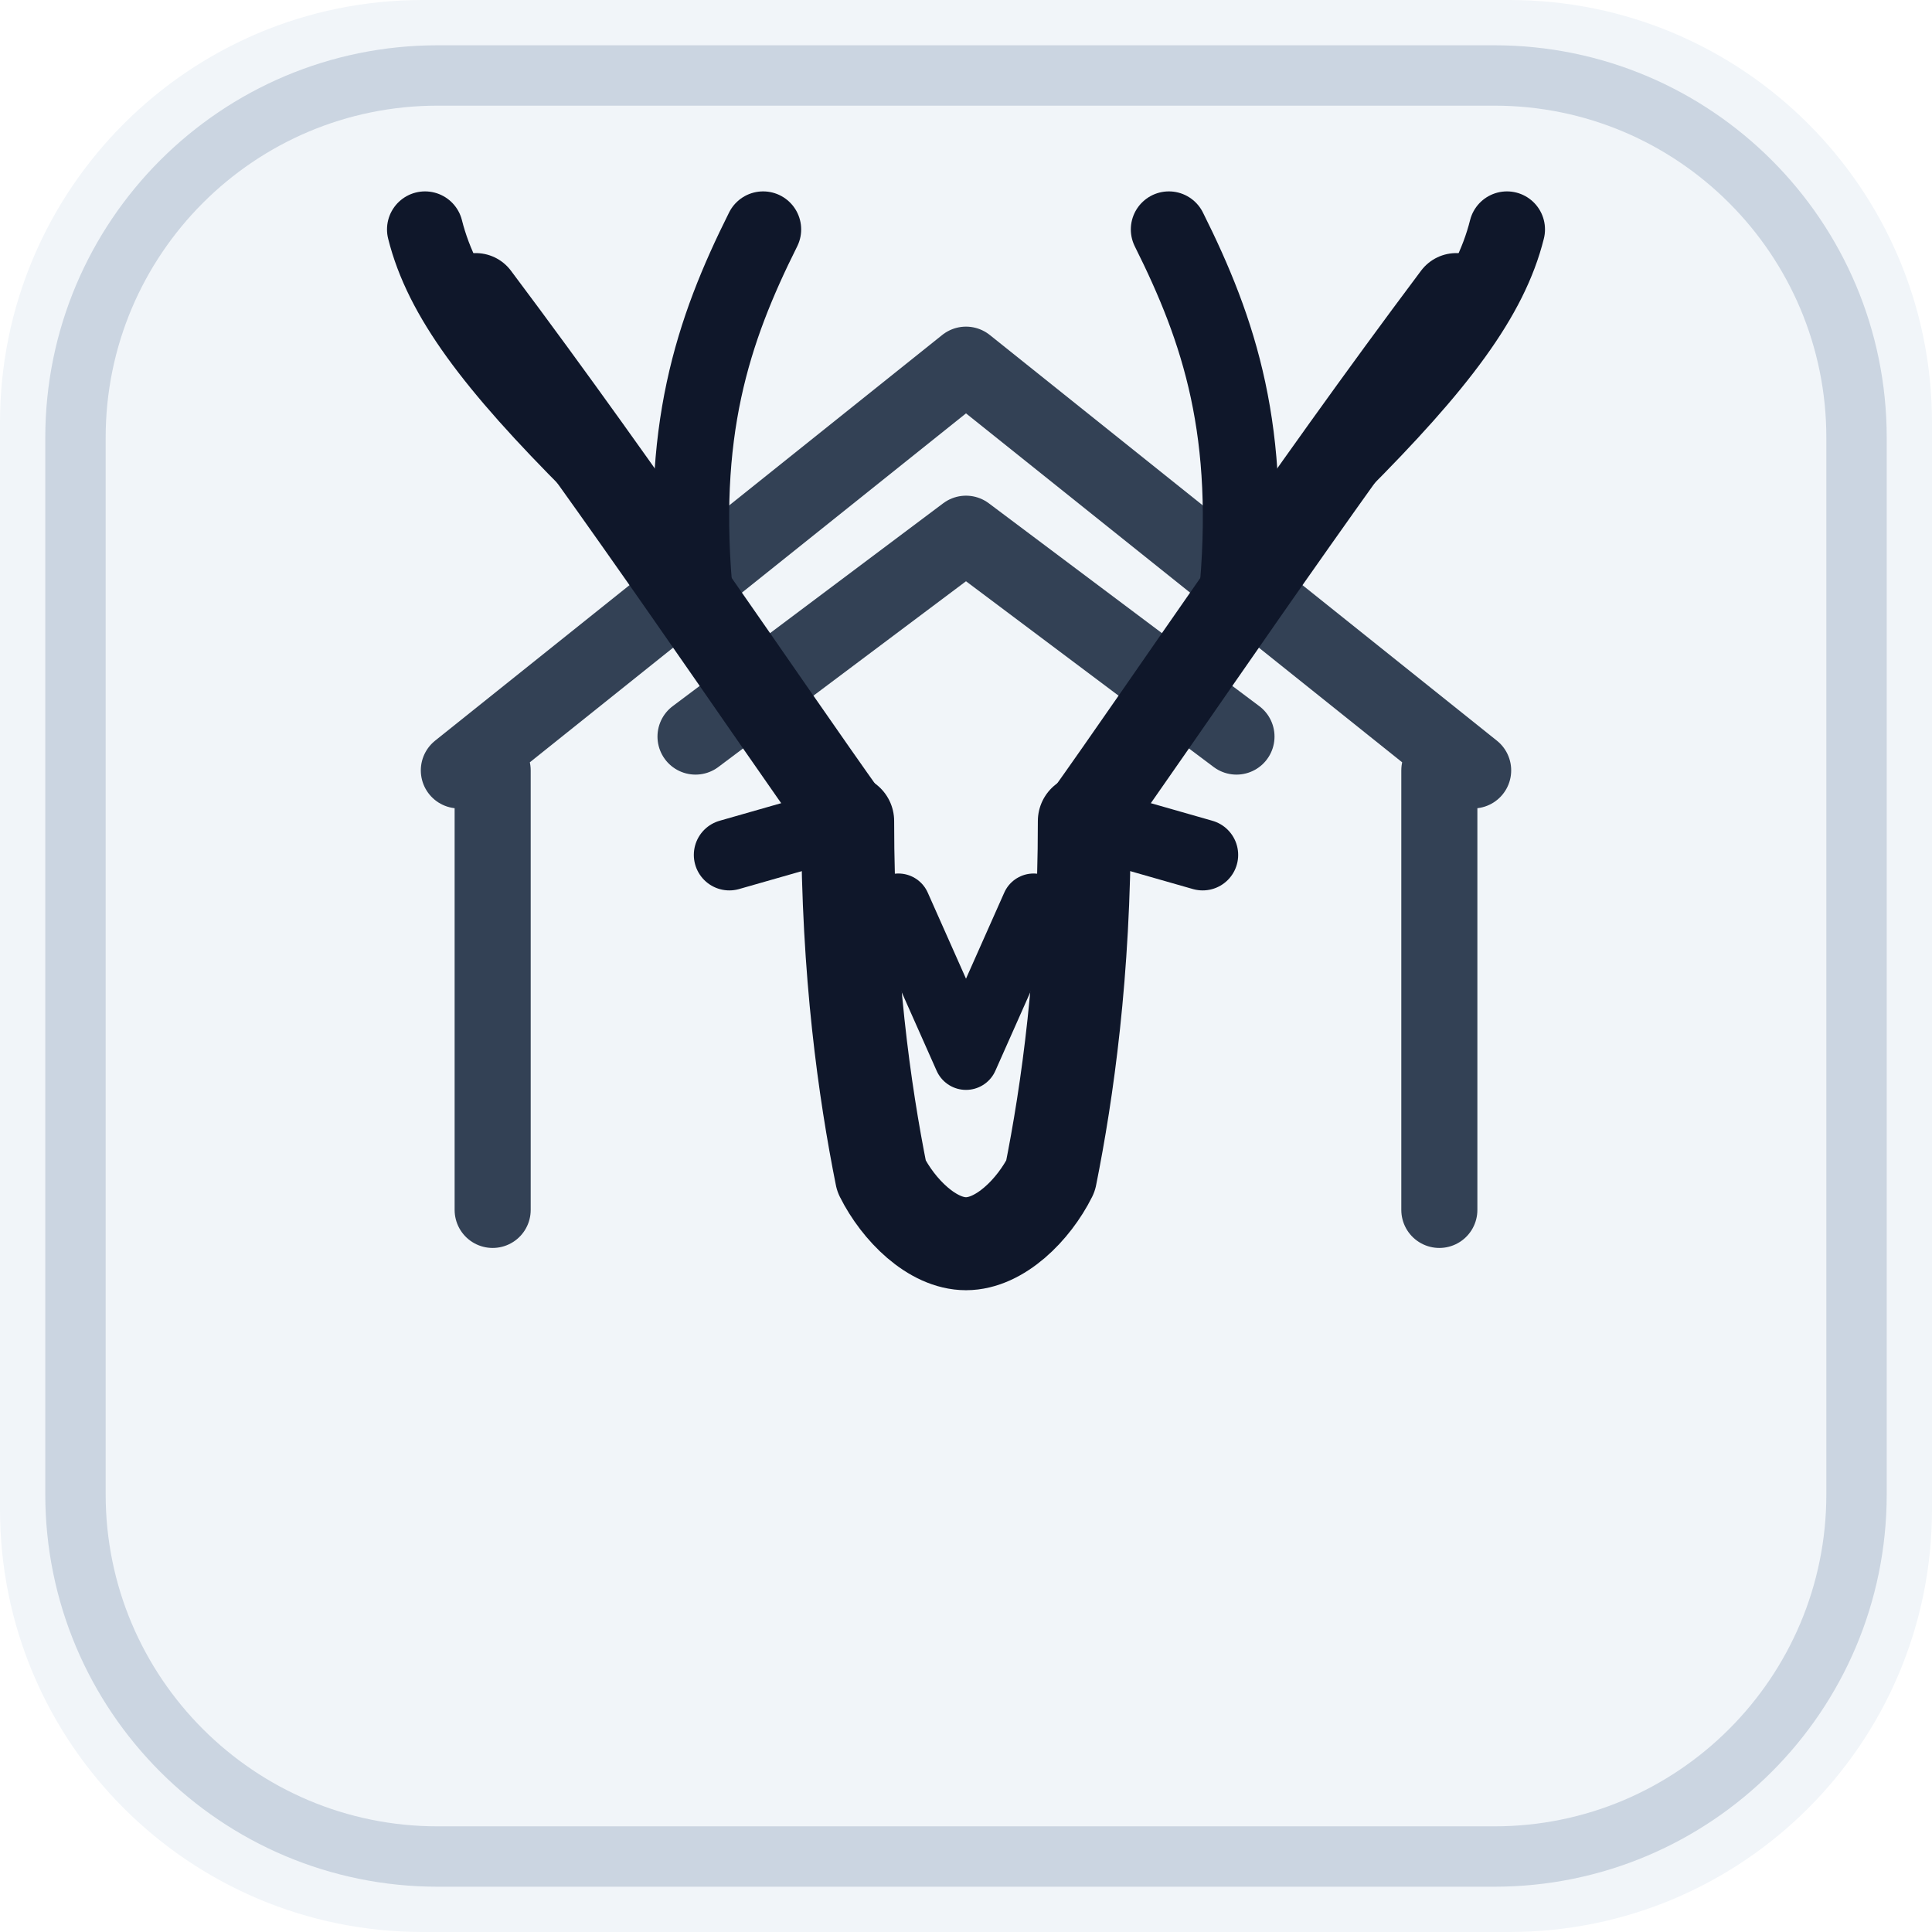
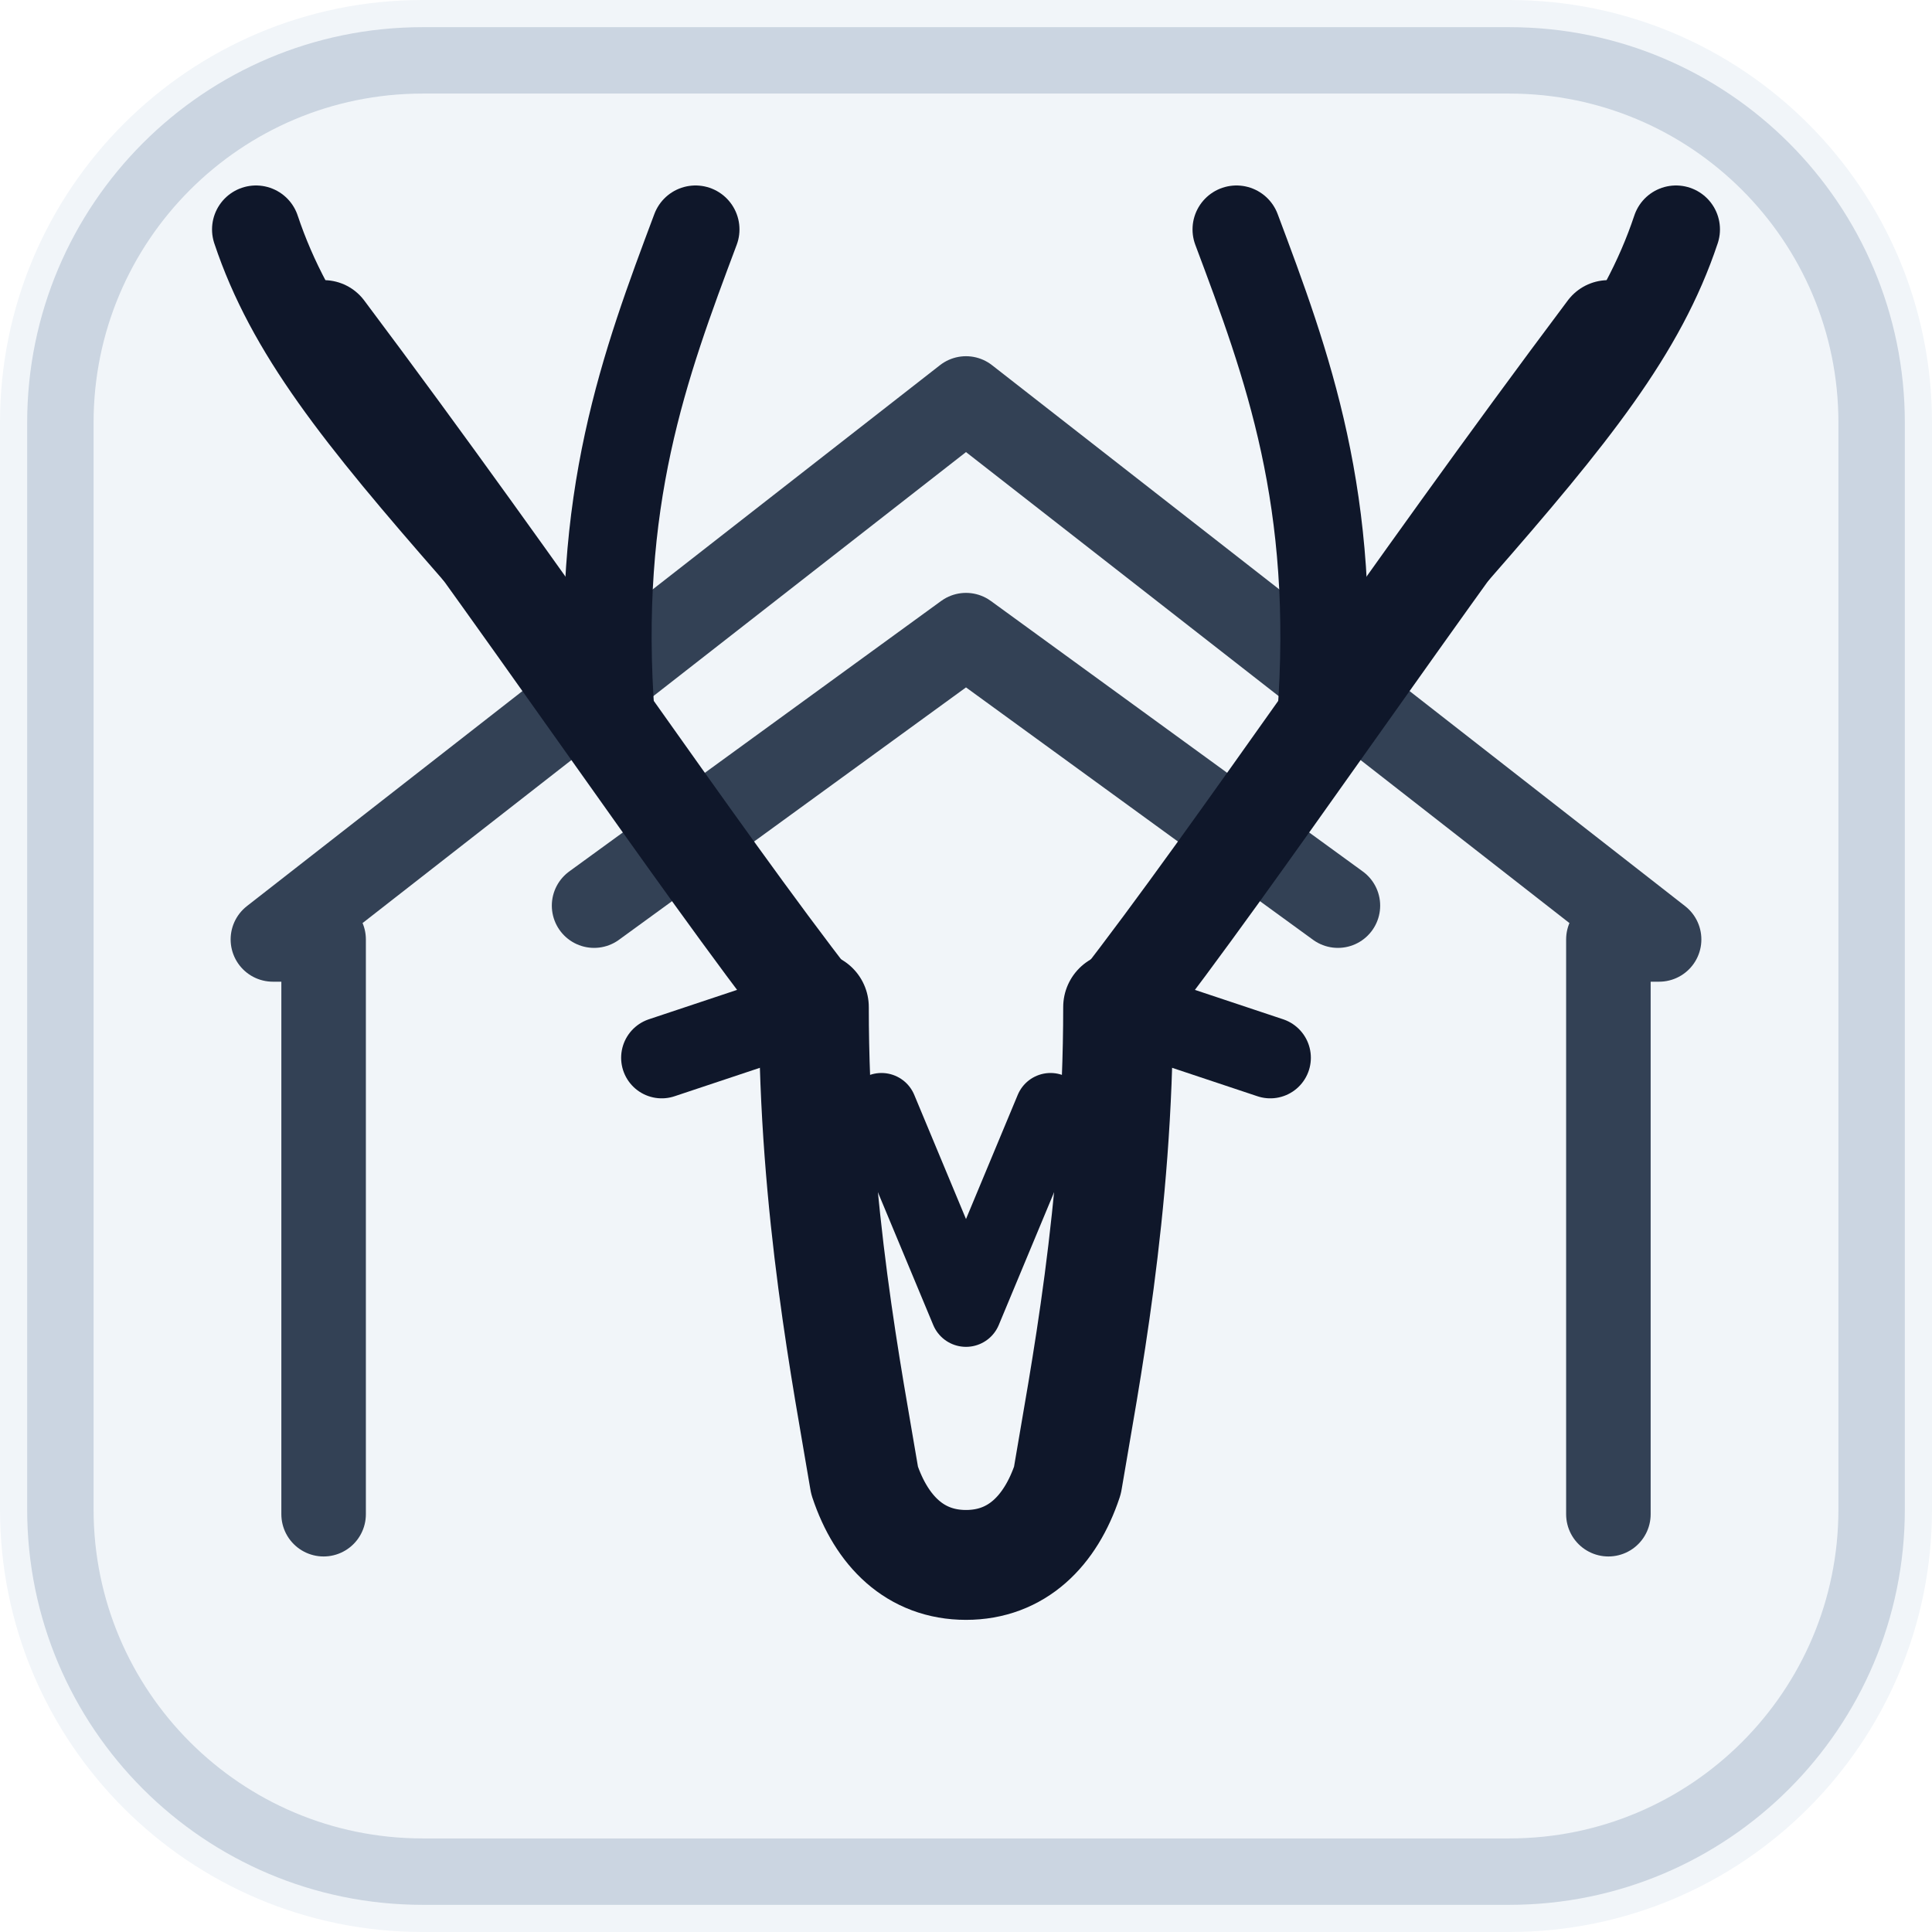
<svg xmlns="http://www.w3.org/2000/svg" viewBox="0 0 64 64" fill="none">
  <rect width="64" height="64" rx="14" fill="#F1F5F9" />
-   <rect x="2.5" y="2.5" width="59" height="59" rx="12" fill="none" stroke="#CBD5E1" stroke-width="2" />
+   <rect x="2" y="2" width="60" height="60" rx="12" fill="none" stroke="#CBD5E1" stroke-width="2.2" />
  <g transform="translate(4, 2) scale(0.56)" stroke-linecap="round" stroke-linejoin="round">
-     <path d="M22 68 V42 L20 42 L50 18 L80 42 L78 42 V68" stroke="#334155" stroke-width="4.5" />
-     <path d="M34 40 L50 28 L66 40" stroke="#334155" stroke-width="4.5" />
-     <path d="M43 45 C38 38 30 26 21 14" stroke="#0F172A" stroke-width="5.2" />
-     <path d="M28 24 C22 18 19 14 18 10" stroke="#0F172A" stroke-width="4.5" />
-     <path d="M34 32 C33 22 35 16 38 10" stroke="#0F172A" stroke-width="4.5" />
-     <path d="M57 45 C62 38 70 26 79 14" stroke="#0F172A" stroke-width="5.2" />
-     <path d="M72 24 C78 18 81 14 82 10" stroke="#0F172A" stroke-width="4.5" />
-     <path d="M66 32 C67 22 65 16 62 10" stroke="#0F172A" stroke-width="4.5" />
-     <path d="M43 45 L36 47" stroke="#0F172A" stroke-width="4.2" />
-     <path d="M57 45 L64 47" stroke="#0F172A" stroke-width="4.2" />
-     <path d="M43 45 C43 54 44 61 45 66 C46 68 48 70 50 70 C52 70 54 68 55 66 C56 61 57 54 57 45" stroke="#0F172A" stroke-width="5.5" />
-     <path d="M46 50 L50 59 L54 50" stroke="#0F172A" stroke-width="3.8" />
+     <path d="M12 86 V52 L9 52 L50 20 L91 52 L88 52 V86" stroke="#334155" stroke-width="5" />
+     <path d="M28 50 L50 34 L72 50" stroke="#334155" stroke-width="5" />
+     <path d="M41 56 C34 47 24 32 12 16" stroke="#0F172A" stroke-width="6" />
+     <path d="M21 29 C14 21 10 16 8 10" stroke="#0F172A" stroke-width="5.2" />
+     <path d="M29 39 C28 26 31 18 34 10" stroke="#0F172A" stroke-width="5.2" />
+     <path d="M59 56 C66 47 76 32 88 16" stroke="#0F172A" stroke-width="6" />
+     <path d="M79 29 C86 21 90 16 92 10" stroke="#0F172A" stroke-width="5.2" />
+     <path d="M71 39 C72 26 69 18 66 10" stroke="#0F172A" stroke-width="5.2" />
+     <path d="M41 56 L32 59" stroke="#0F172A" stroke-width="4.8" />
+     <path d="M59 56 L68 59" stroke="#0F172A" stroke-width="4.8" />
+     <path d="M41 56 C41 68 43 78 44 84 C45 87 47 89 50 89 C53 89 55 87 56 84 C57 78 59 68 59 56" stroke="#0F172A" stroke-width="6.5" />
+     <path d="M45 62 L50 74 L55 62" stroke="#0F172A" stroke-width="4.2" />
  </g>
</svg>
